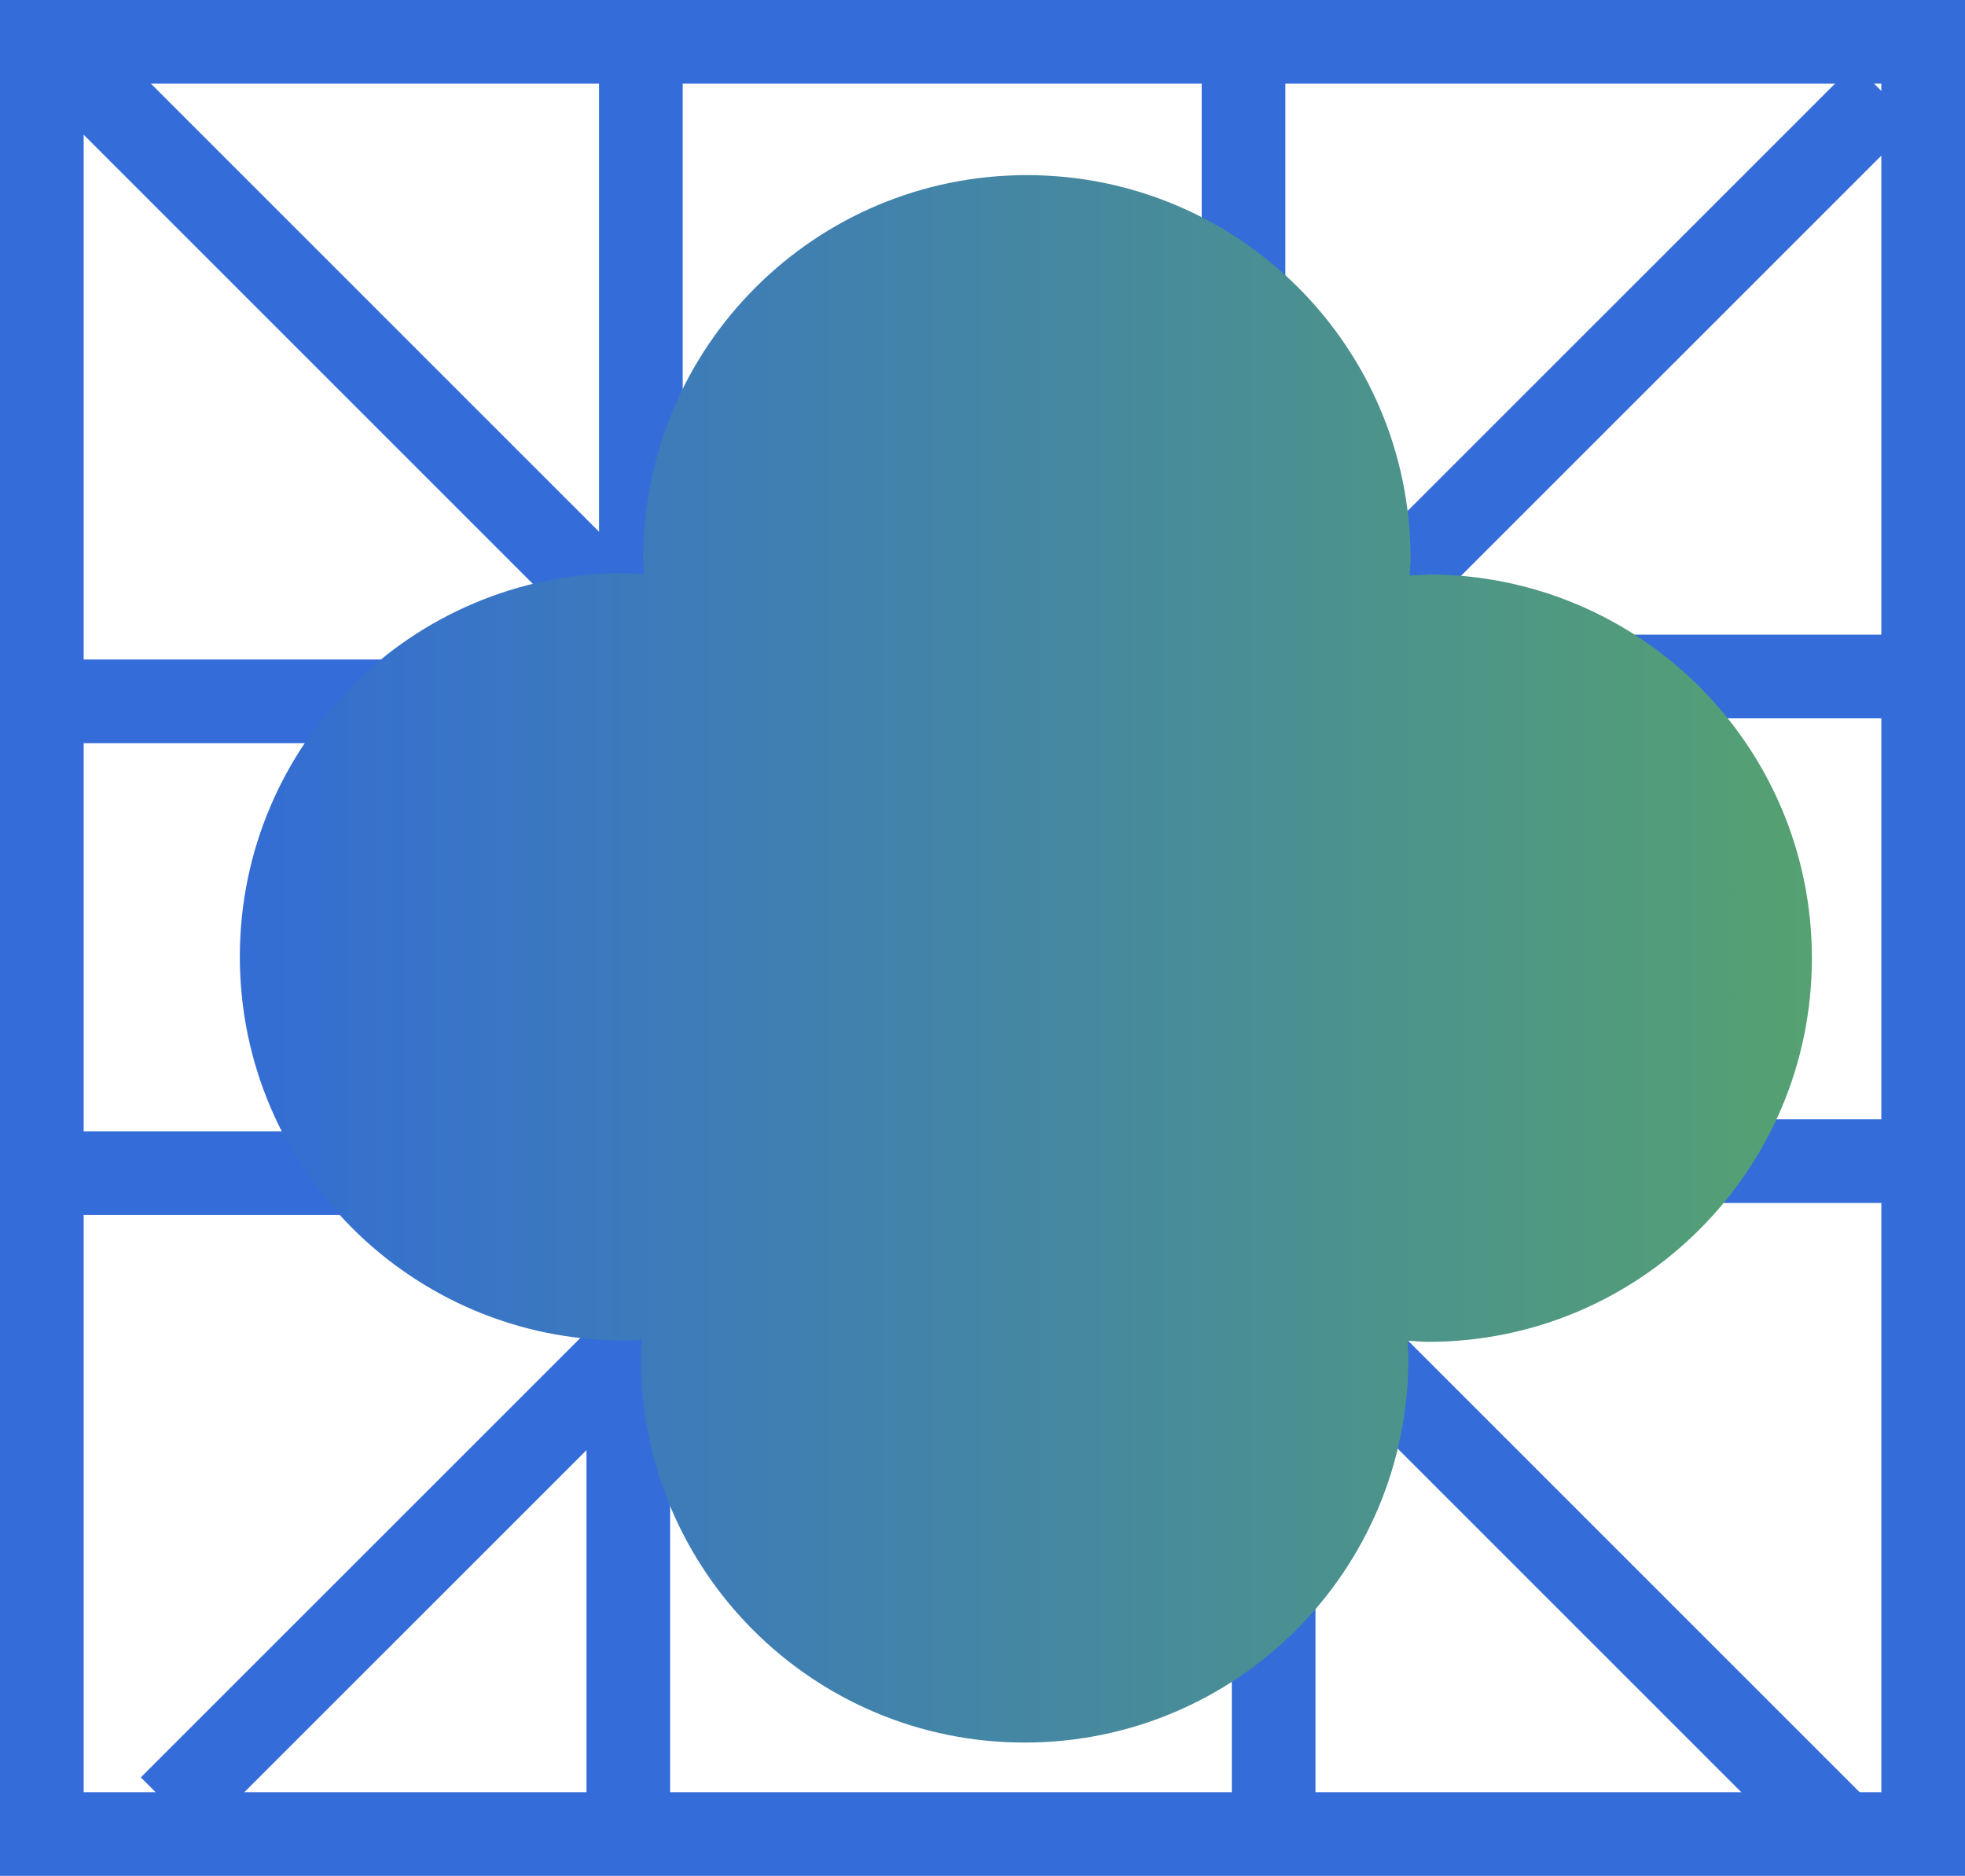
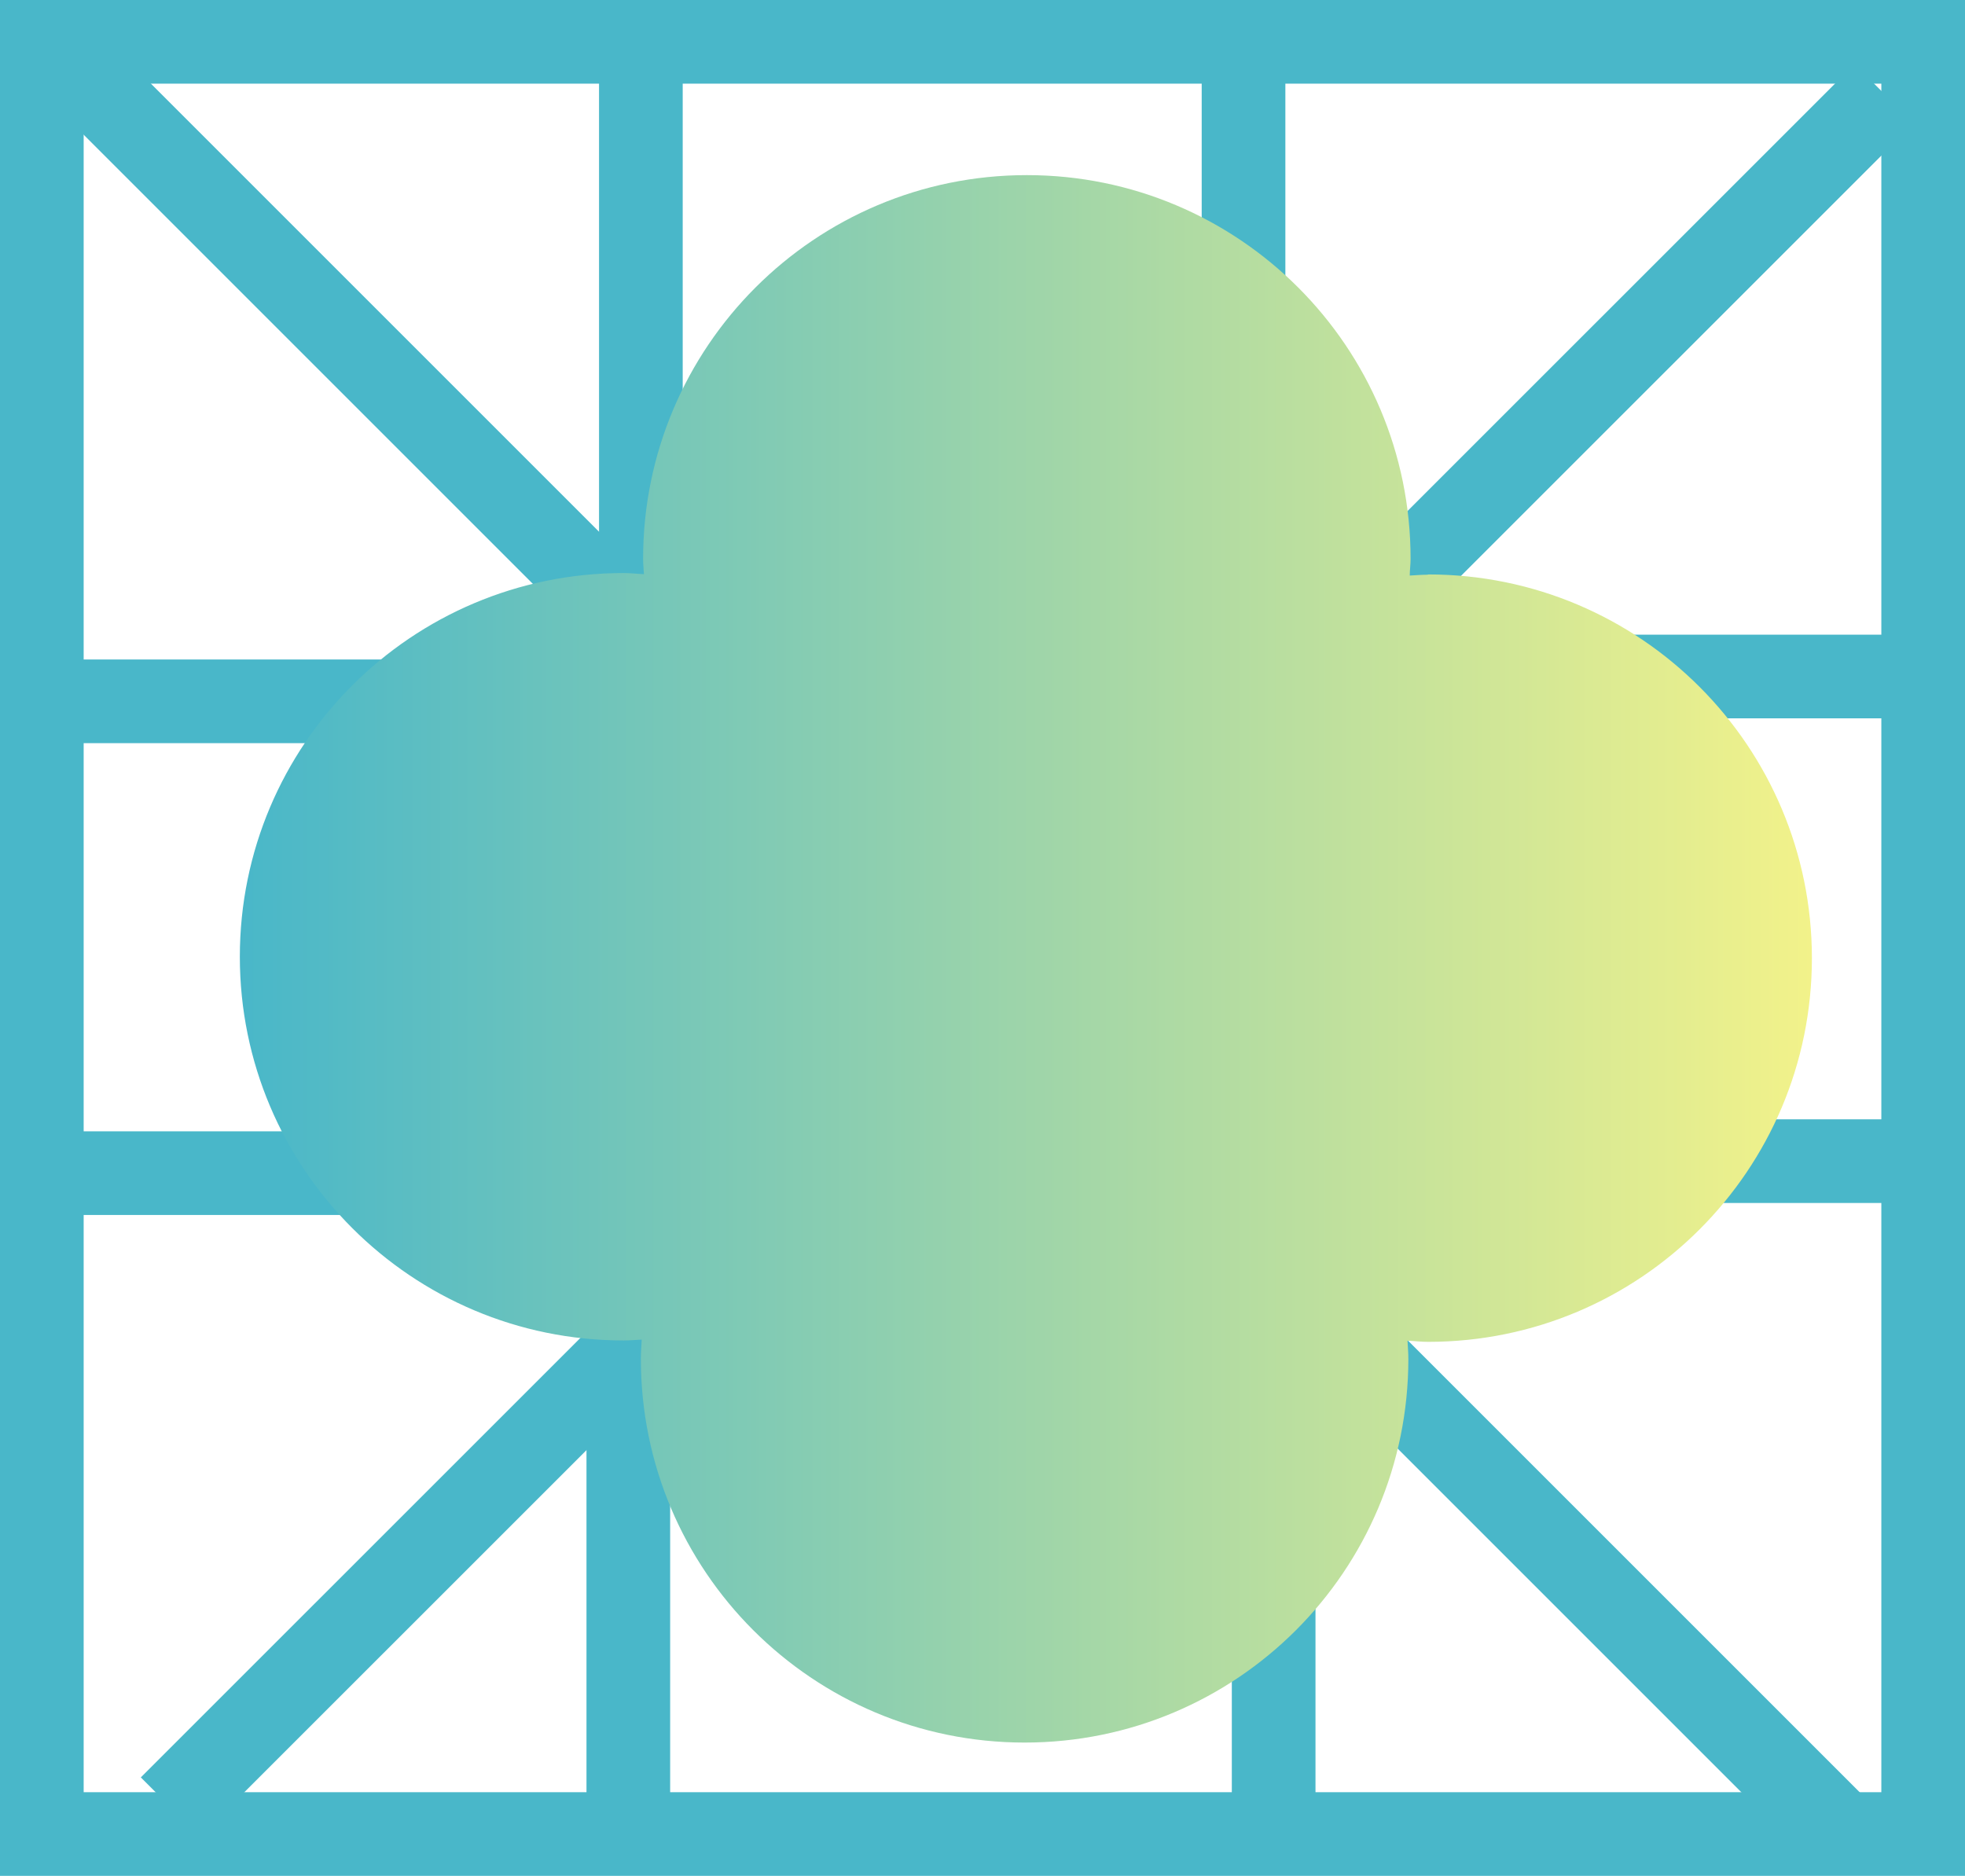
<svg xmlns="http://www.w3.org/2000/svg" xmlns:xlink="http://www.w3.org/1999/xlink" id="_图层_1" data-name="图层 1" viewBox="760.32 257.41 70.46 67.27">
  <defs>
    <style>
      .cls-1 {
        fill: url(#_未命名的渐变_11-7);
      }

      .cls-2 {
        fill: url(#_未命名的渐变_11-4);
      }

      .cls-3 {
        fill: url(#_未命名的渐变_11-5);
      }

      .cls-4 {
        fill: url(#_未命名的渐变_11-2);
      }

      .cls-5 {
        fill: url(#_未命名的渐变_11-3);
      }

      .cls-6 {
        fill: url(#_未命名的渐变_11-8);
      }

      .cls-7 {
        fill: url(#_未命名的渐变_11-9);
      }

      .cls-8 {
        fill: url(#_未命名的渐变_11-6);
      }

      .cls-9 {
        fill: none;
-         stroke: #346cda;
+         stroke: #49b7c9;
        stroke-miterlimit: 10;
        stroke-width: 3px;
      }

      .cls-10 {
        fill: url(#_未命名的渐变_11);
      }

      .cls-11 {
        fill: url(#_未命名的渐变_11-22);
      }

      .cls-12 {
        fill: url(#_未命名的渐变_11-10);
      }

      .cls-13 {
        fill: url(#_未命名的渐变_11-14);
      }

      .cls-14 {
        fill: url(#_未命名的渐变_11-13);
      }

      .cls-15 {
        fill: url(#_未命名的渐变_11-12);
      }

      .cls-16 {
        fill: url(#_未命名的渐变_11-11);
      }

      .cls-17 {
        fill: url(#_未命名的渐变_11-18);
      }

      .cls-18 {
        fill: url(#_未命名的渐变_11-17);
      }

      .cls-19 {
        fill: url(#_未命名的渐变_11-16);
      }

      .cls-20 {
        fill: url(#_未命名的渐变_11-15);
      }

      .cls-21 {
        fill: url(#_未命名的渐变_11-19);
      }

      .cls-22 {
        fill: url(#_未命名的渐变_11-30);
      }

      .cls-23 {
        fill: url(#_未命名的渐变_11-31);
      }

      .cls-24 {
        fill: url(#_未命名的渐变_11-29);
      }

      .cls-25 {
        fill: url(#_未命名的渐变_11-28);
      }

      .cls-26 {
        fill: url(#_未命名的渐变_11-20);
      }

      .cls-27 {
        fill: url(#_未命名的渐变_11-23);
      }

      .cls-28 {
        fill: url(#_未命名的渐变_11-21);
      }

      .cls-29 {
        fill: url(#_未命名的渐变_11-26);
      }

      .cls-30 {
        fill: url(#_未命名的渐变_11-27);
      }

      .cls-31 {
        fill: url(#_未命名的渐变_11-25);
      }

      .cls-32 {
        fill: url(#_未命名的渐变_11-24);
      }
    </style>
    <linearGradient id="_未命名的渐变_11" data-name="未命名的渐变 11" x1="48.67" y1="293.86" x2="76.57" y2="293.86" gradientUnits="userSpaceOnUse">
-       <stop offset="0" stop-color="#346dd4" />
-       <stop offset="1" stop-color="#55a171" />
+       <stop offset="0" stop-color="#49b7c9" />
+       <stop offset="1" stop-color="#f2f28a" />
    </linearGradient>
    <linearGradient id="_未命名的渐变_11-2" data-name="未命名的渐变 11" x1="42.77" y1="333.09" x2="82.52" y2="333.09" xlink:href="#_未命名的渐变_11" />
    <linearGradient id="_未命名的渐变_11-3" data-name="未命名的渐变 11" x1="35.5" y1="277.34" x2="89.6" y2="277.34" xlink:href="#_未命名的渐变_11" />
    <linearGradient id="_未命名的渐变_11-4" data-name="未命名的渐变 11" x1="35.51" y1="266.22" x2="89.61" y2="266.22" xlink:href="#_未命名的渐变_11" />
    <linearGradient id="_未命名的渐变_11-5" data-name="未命名的渐变 11" x1="32.01" y1="248.94" x2="93.11" y2="248.94" xlink:href="#_未命名的渐变_11" />
    <linearGradient id="_未命名的渐变_11-6" data-name="未命名的渐变 11" x1="35.61" y1="288.68" x2="89.71" y2="288.68" xlink:href="#_未命名的渐变_11" />
    <linearGradient id="_未命名的渐变_11-7" data-name="未命名的渐变 11" x1="35.61" y1="310.72" x2="89.71" y2="310.72" xlink:href="#_未命名的渐变_11" />
    <linearGradient id="_未命名的渐变_11-8" data-name="未命名的渐变 11" x1="35.62" y1="299.6" x2="89.71" y2="299.6" xlink:href="#_未命名的渐变_11" />
    <linearGradient id="_未命名的渐变_11-9" data-name="未命名的渐变 11" x1="35.71" y1="322.09" x2="89.81" y2="322.09" xlink:href="#_未命名的渐变_11" />
    <linearGradient id="_未命名的渐变_11-10" data-name="未命名的渐变 11" x1="117.37" y1="265.86" x2="163.56" y2="265.86" xlink:href="#_未命名的渐变_11" />
    <linearGradient id="_未命名的渐变_11-11" data-name="未命名的渐变 11" x1="203.17" y1="266.19" x2="249.36" y2="266.19" xlink:href="#_未命名的渐变_11" />
    <linearGradient id="_未命名的渐变_11-12" data-name="未命名的渐变 11" x1="156.14" y1="262" x2="209.22" y2="262" xlink:href="#_未命名的渐变_11" />
    <linearGradient id="_未命名的渐变_11-13" data-name="未命名的渐变 11" x1="127.13" y1="270.03" x2="241.98" y2="270.03" xlink:href="#_未命名的渐变_11" />
    <linearGradient id="_未命名的渐变_11-14" data-name="未命名的渐变 11" x1="148.37" y1="295.21" x2="151.71" y2="295.21" xlink:href="#_未命名的渐变_11" />
    <linearGradient id="_未命名的渐变_11-15" data-name="未命名的渐变 11" x1="212.54" y1="295.21" x2="215.88" y2="295.21" xlink:href="#_未命名的渐变_11" />
    <linearGradient id="_未命名的渐变_11-16" data-name="未命名的渐变 11" x1="143.58" y1="320.56" x2="221.66" y2="320.56" xlink:href="#_未命名的渐变_11" />
    <linearGradient id="_未命名的渐变_11-17" data-name="未命名的渐变 11" x1="139.57" y1="307.46" x2="225.27" y2="307.46" xlink:href="#_未命名的渐变_11" />
    <linearGradient id="_未命名的渐变_11-18" data-name="未命名的渐变 11" x1="291.29" y1="309.22" x2="297.08" y2="309.22" xlink:href="#_未命名的渐变_11" />
    <linearGradient id="_未命名的渐变_11-19" data-name="未命名的渐变 11" x1="327.78" y1="309.22" x2="333.57" y2="309.22" xlink:href="#_未命名的渐变_11" />
    <linearGradient id="_未命名的渐变_11-20" data-name="未命名的渐变 11" x1="286.56" y1="328.38" x2="338.65" y2="328.38" xlink:href="#_未命名的渐变_11" />
    <linearGradient id="_未命名的渐变_11-21" data-name="未命名的渐变 11" x1="259.25" y1="273.46" x2="364.91" y2="273.46" xlink:href="#_未命名的渐变_11" />
    <linearGradient id="_未命名的渐变_11-22" data-name="未命名的渐变 11" x1="519.08" y1="298.61" x2="609.15" y2="298.61" xlink:href="#_未命名的渐变_11" />
    <linearGradient id="_未命名的渐变_11-23" data-name="未命名的渐变 11" x1="519.08" y1="263.84" x2="609.41" y2="263.84" xlink:href="#_未命名的渐变_11" />
    <linearGradient id="_未命名的渐变_11-24" data-name="未命名的渐变 11" x1="645.64" y1="289.49" x2="716.72" y2="289.49" xlink:href="#_未命名的渐变_11" />
    <linearGradient id="_未命名的渐变_11-25" data-name="未命名的渐变 11" x1="635.27" y1="295.97" x2="644.7" y2="295.97" xlink:href="#_未命名的渐变_11" />
    <linearGradient id="_未命名的渐变_11-26" data-name="未命名的渐变 11" x1="717.49" y1="281.77" x2="726.92" y2="281.77" xlink:href="#_未命名的渐变_11" />
    <linearGradient id="_未命名的渐变_11-27" data-name="未命名的渐变 11" x1="768.93" y1="291.8" x2="825.27" y2="291.8" xlink:href="#_未命名的渐变_11" />
    <linearGradient id="_未命名的渐变_11-28" data-name="未命名的渐变 11" x1="376.69" y1="295.45" x2="491.29" y2="295.45" xlink:href="#_未命名的渐变_11" />
    <linearGradient id="_未命名的渐变_11-29" data-name="未命名的渐变 11" x1="419.56" y1="260.88" x2="424.34" y2="260.88" xlink:href="#_未命名的渐变_11" />
    <linearGradient id="_未命名的渐变_11-30" data-name="未命名的渐变 11" x1="441.81" y1="260.88" x2="446.58" y2="260.88" gradientTransform="translate(888.39 521.75) rotate(180)" xlink:href="#_未命名的渐变_11" />
    <linearGradient id="_未命名的渐变_11-31" data-name="未命名的渐变 11" x1="415.93" y1="292.8" x2="450.78" y2="292.8" xlink:href="#_未命名的渐变_11" />
  </defs>
  <g>
    <rect class="cls-10" x="48.67" y="256.29" width="27.9" height="75.14" />
    <rect class="cls-4" x="42.77" y="330.34" width="39.75" height="5.5" />
    <path class="cls-5" d="M48.95,274.83h27.6s8.57,6.04,13.05,4.87h-54.1s10.16-2.01,13.45-4.87Z" />
    <path class="cls-2" d="M48.96,263.71h27.6s8.57,6.04,13.05,4.87h-54.1s10.16-2.01,13.45-4.87Z" />
    <path class="cls-3" d="M63.29,240.41c-2.51,2.84-6.03,6.17-10.78,8.98-10.73,6.36-20.53,5.84-20.5,6.68.08,2.08,61.08,1.67,61.1,0,0-.39-3.41-.39-10.06-2.34-4.04-1.19-7.3-2.15-10.78-4.33-2.26-1.42-5.8-4.11-8.98-8.98Z" />
    <path class="cls-8" d="M49.06,285.89h27.6s8.57,6.7,13.05,5.4h-54.1s10.16-2.23,13.45-5.4Z" />
    <path class="cls-1" d="M49.06,308.21h27.6s8.57,6.04,13.05,4.87h-54.1s10.16-2.01,13.45-4.87Z" />
    <path class="cls-6" d="M49.07,297.09h27.6s8.57,6.04,13.05,4.87h-54.1s10.16-2.01,13.45-4.87Z" />
    <path class="cls-7" d="M49.16,319.58h27.6s8.57,6.04,13.05,4.87h-54.1s10.16-2.01,13.45-4.87Z" />
  </g>
  <g>
    <path class="cls-12" d="M156.95,257.45c-.87,1.51-7.42,12.34-20.64,14.38-9.45,1.46-16.72-2.44-18.94-3.75,1.84,1.58,9.1,7.43,19.92,7.34,9.13-.08,15.48-4.34,17.65-5.94l8.62-10.83s-2.61-4.41-6.62-1.2Z" />
    <path class="cls-16" d="M209.79,257.79c.87,1.51,7.42,12.34,20.64,14.38,9.45,1.46,16.72-2.44,18.94-3.75-1.84,1.58-9.1,7.43-19.92,7.34-9.13-.08-15.48-4.34-17.65-5.94l-8.62-10.83s2.61-4.41,6.62-1.2Z" />
    <rect class="cls-15" x="156.14" y="258.72" width="53.08" height="6.55" rx="2.49" ry="2.49" />
    <path class="cls-14" d="M127.13,272.76c2.59,1.39,6.52,3.16,11.61,4.16.61.12,1.86.35,4.57.65,7.06.79,12.64.8,13.77.8,17.04.04-.63.63,47.73,0,9.55-.12,14.47-.21,21.39-1.47,6.72-1.22,12.13-2.95,15.78-4.28-2.81.71-11.46,2.5-20.86-1.74-6.25-2.82-10.05-7.05-11.9-9.44-17.07-.02-34.14-.04-51.21-.05-1.33,1.75-3.49,4.19-6.69,6.42-1.05.74-4.92,3.33-10.7,4.68-5.69,1.33-10.54.83-13.5.27Z" />
    <rect class="cls-13" x="148.37" y="277.1" width="3.34" height="36.23" />
    <rect class="cls-20" x="212.54" y="277.1" width="3.34" height="36.23" />
    <rect class="cls-19" x="143.58" y="312.61" width="78.08" height="15.91" />
    <path class="cls-18" d="M139.57,302.31l4.38,10.29h77.14c1.39-3.43,2.79-6.86,4.18-10.29h-85.7Z" />
  </g>
  <g>
    <rect class="cls-17" x="291.29" y="292.03" width="5.79" height="34.38" />
    <rect class="cls-21" x="327.78" y="292.03" width="5.79" height="34.38" />
    <rect class="cls-26" x="286.56" y="326.84" width="52.1" height="3.07" />
    <path class="cls-28" d="M312.1,254.34c-3.23,4.03-7.02,8.25-11.45,12.45-3.76,3.56-9.26,8.72-17.6,13.78-7.96,4.82-13.88,6.75-15.23,7.17-3.43,1.08-6.4,1.69-8.57,2.05v2.79h105.66v-2.79c-3.59-.63-8.58-1.79-14.2-4.11-8.48-3.49-14.03-7.8-19.05-11.76-5.35-4.21-12.43-10.56-19.56-19.58Z" />
  </g>
  <g>
    <path class="cls-11" d="M519.08,269.46l.29,58.01h25.07v-7.28c-5.53-4.89-9.04-12.01-9.04-19.97,0-14.73,11.94-26.67,26.67-26.67s26.67,11.94,26.67,26.67c0,7.54-3.14,14.33-8.16,19.18v8.37h28.57v-58.3h-90.07Z" />
    <rect class="cls-27" x="519.08" y="260.86" width="90.33" height="5.98" />
  </g>
  <g>
    <path class="cls-32" d="M645.64,285.16c6.33.63,13.58.84,21.52.19,21.73-1.79,38.73-9.24,49.56-15.27v27.02s-29.97,15.67-71.08,10.9v-22.84Z" />
    <rect class="cls-31" x="635.27" y="280.76" width="9.43" height="30.42" rx="2.01" ry="2.01" />
    <rect class="cls-29" x="717.49" y="266.56" width="9.43" height="30.42" rx="2.47" ry="2.47" />
  </g>
  <g>
    <polyline class="cls-9" points="783.3 259.49 783.3 266.85 783.3 282.56 760.82 282.56" />
    <polyline class="cls-9" points="827.97 281.67 820.61 281.67 804.91 281.67 804.91 259.2" />
    <rect class="cls-9" x="761.82" y="258.91" width="67.46" height="64.27" />
    <polyline class="cls-9" points="805.99 322.11 805.99 314.75 805.99 299.05 828.47 299.05" />
    <polyline class="cls-9" points="761.56 299.48 768.36 299.48 782.85 299.48 782.85 321.96" />
    <line class="cls-9" x1="762.74" y1="259.54" x2="826.38" y2="323.18" />
    <line class="cls-9" x1="766.43" y1="322.21" x2="827.88" y2="260.77" />
    <path class="cls-30" d="M811.51,278.02c-.22,0-.43.02-.64.03,0-.2.03-.39.03-.6,0-7.6-6.16-13.76-13.76-13.76s-13.76,6.16-13.76,13.76c0,.19.02.37.03.55-.24-.01-.49-.04-.73-.04-7.6,0-13.76,6.16-13.76,13.76s6.16,13.76,13.76,13.76c.22,0,.43-.02.65-.03-.01.23-.03.46-.03.69,0,7.6,6.16,13.76,13.76,13.76s13.76-6.16,13.76-13.76c0-.22-.02-.43-.03-.65.25.01.49.04.74.04,7.6,0,13.76-6.16,13.76-13.76s-6.16-13.76-13.76-13.76Z" />
  </g>
  <g>
    <path class="cls-25" d="M419.6,262.31h27.02s5.43,22.17,43.91,7.64l.76.76-1.49,1s-1.47,6.66-10.96,8.71c0,0-1.76,4.26-17.57,6.46v41.51h-8.17v-40.97s-19.87,2.2-39.85-.83v42h-8.57v-43.17s-9.59-1.22-16.5-4.99c0,0-9.84-2.06-10.72-9.1l-.76-.76.86-.86s25.41,16.74,41.61-4.31l.44-3.08Z" />
    <path class="cls-24" d="M419.56,258.2h1.87c1.6,0,2.9,1.3,2.9,2.9v2.46h-4.77v-5.36h0Z" />
    <path class="cls-22" d="M441.81,258.2h4.77v2.46c0,1.6-1.3,2.9-2.9,2.9h-1.87v-5.36h0Z" transform="translate(888.39 521.75) rotate(-180)" />
    <rect class="cls-23" x="415.93" y="289.38" width="34.85" height="6.85" />
  </g>
</svg>
